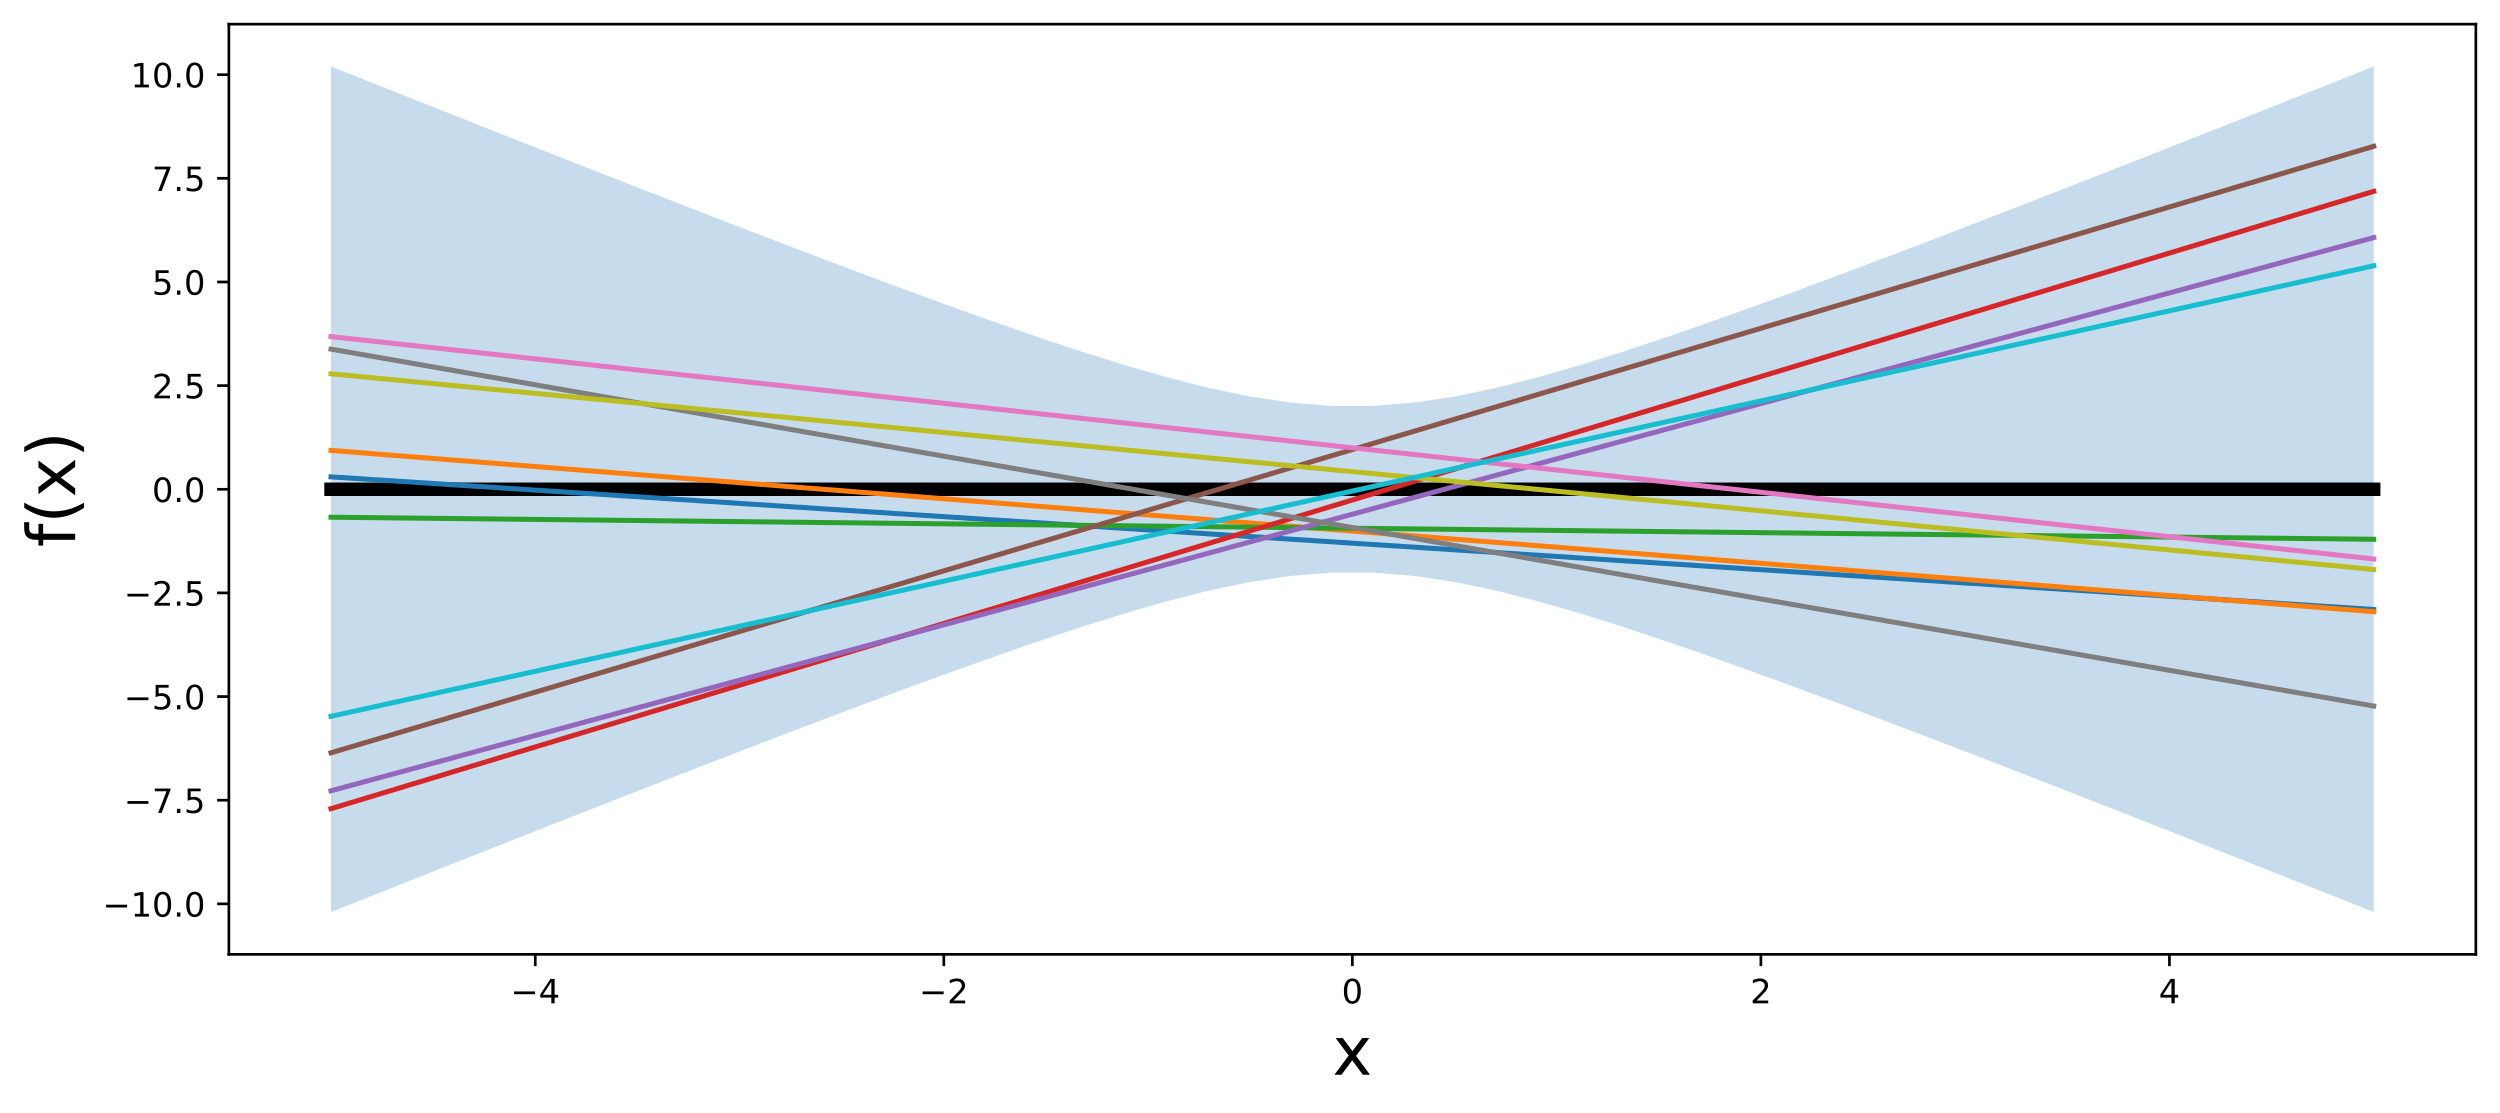
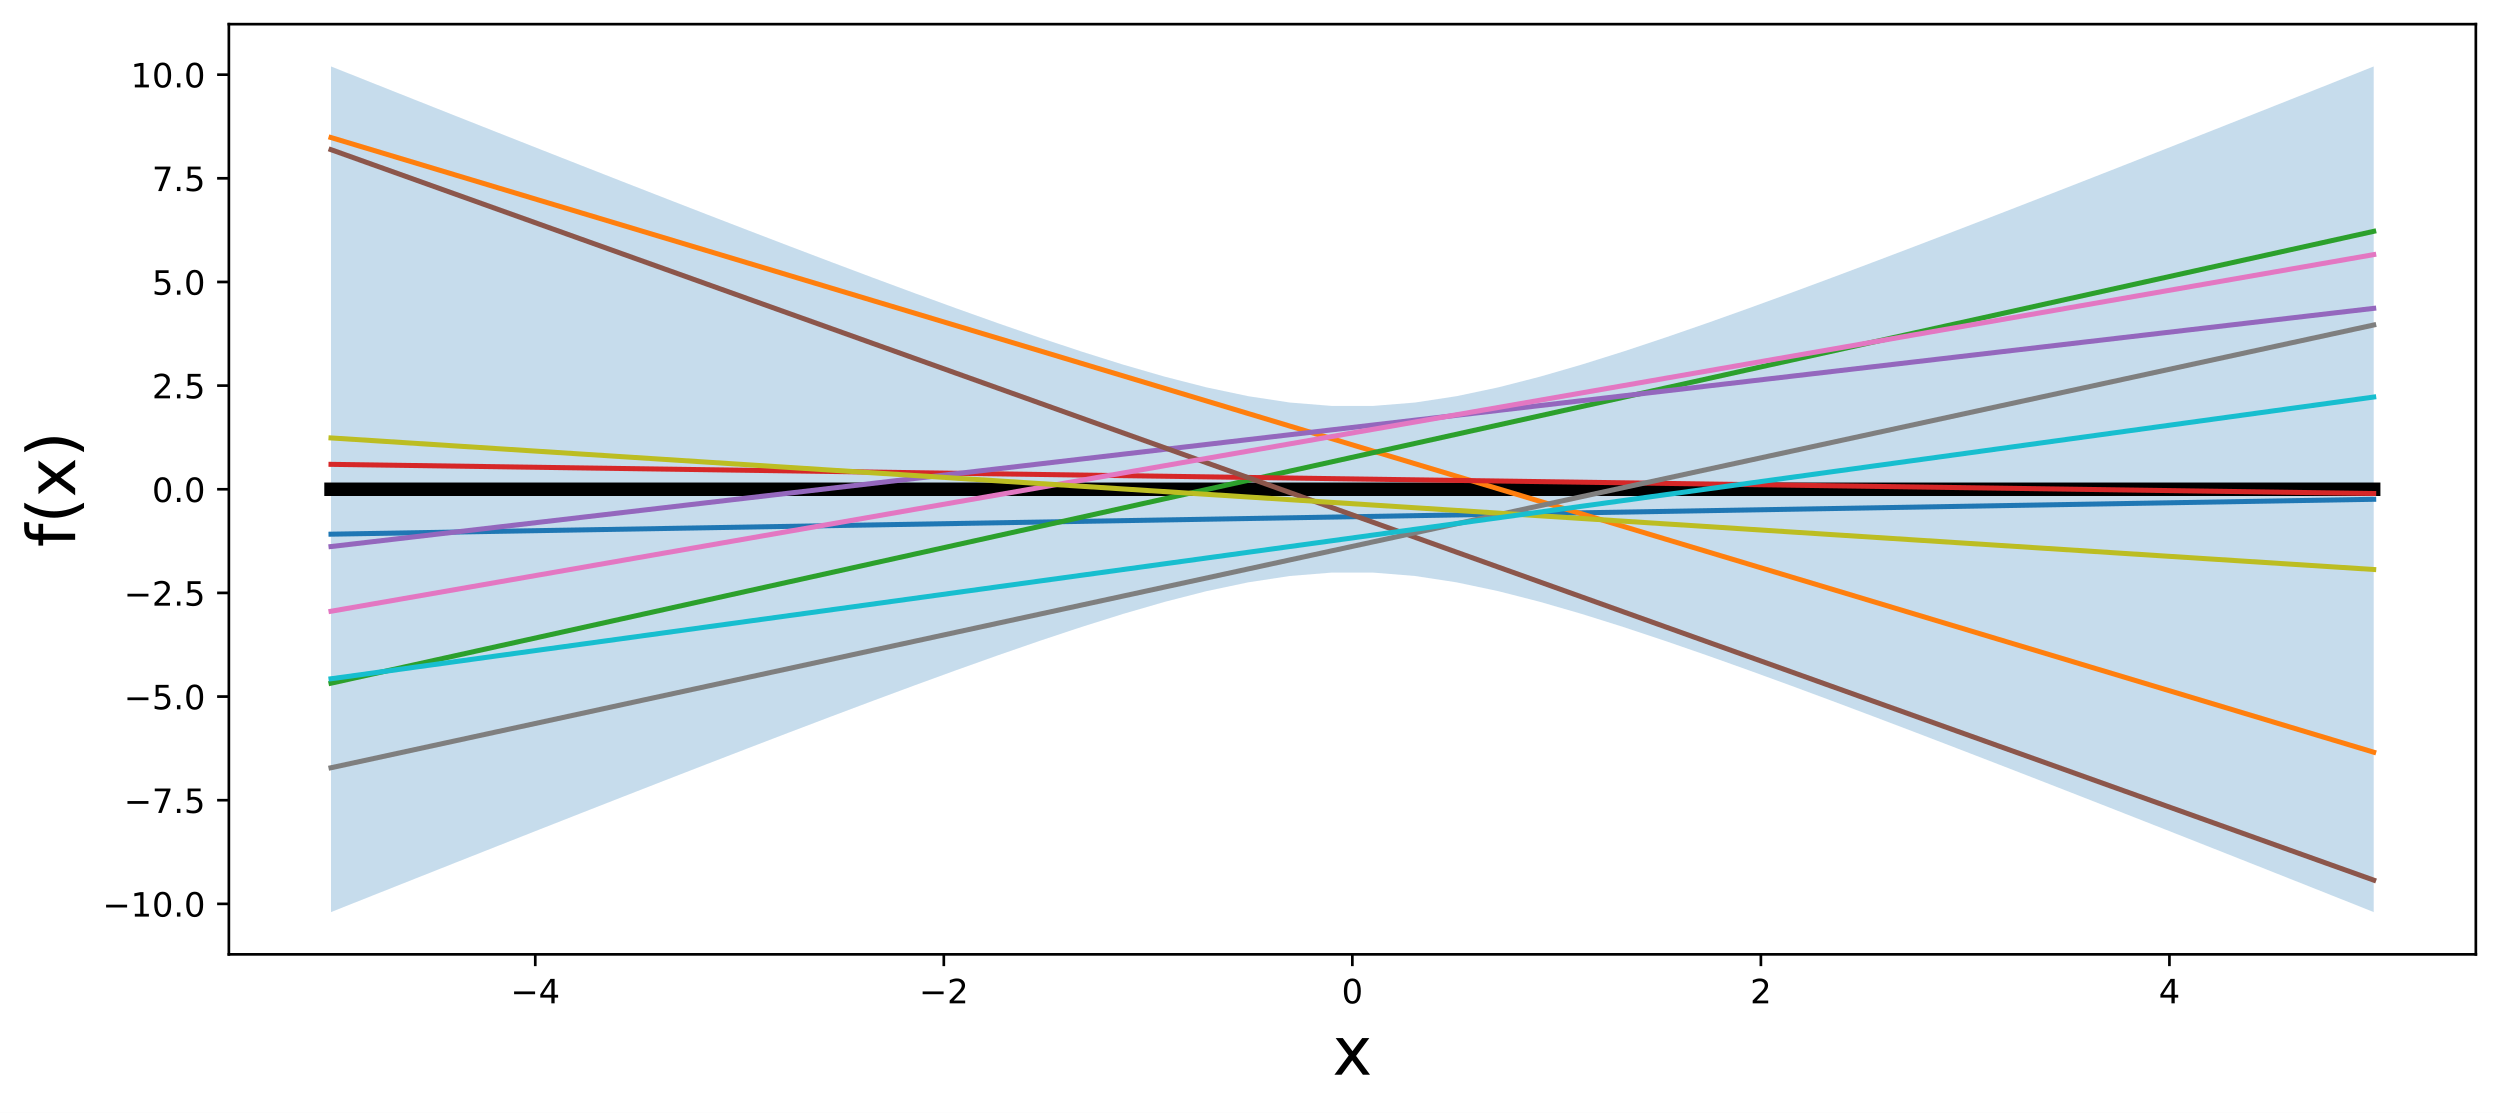
<svg xmlns="http://www.w3.org/2000/svg" xmlns:xlink="http://www.w3.org/1999/xlink" width="745.002pt" height="331.634pt" viewBox="0 0 745.002 331.634" version="1.1">
  <defs>
    <style type="text/css">*{stroke-linejoin: round; stroke-linecap: butt}</style>
  </defs>
  <g id="figure_1">
    <g id="patch_1">
      <path d="M 0 331.634  L 745.002 331.634  L 745.002 0  L 0 0  z " style="fill: #ffffff" />
    </g>
    <g id="axes_1">
      <g id="patch_2">
        <path d="M 68.202 284.4  L 737.802 284.4  L 737.802 7.2  L 68.202 7.2  z " style="fill: #ffffff" />
      </g>
      <g id="PolyCollection_1">
-         <path d="M 98.638 19.8  L 98.638 271.8  L 111.061 266.859  L 123.484 261.927  L 135.907 257.004  L 148.33 252.093  L 160.753 247.195  L 173.176 242.312  L 185.599 237.446  L 198.022 232.601  L 210.445 227.779  L 222.868 222.986  L 235.291 218.226  L 247.714 213.508  L 260.137 208.839  L 272.56 204.233  L 284.983 199.706  L 297.406 195.278  L 309.829 190.979  L 322.252 186.85  L 334.675 182.947  L 347.098 179.35  L 359.521 176.167  L 371.944 173.541  L 384.367 171.643  L 396.79 170.639  L 409.213 170.639  L 421.636 171.643  L 434.059 173.541  L 446.482 176.167  L 458.905 179.35  L 471.328 182.947  L 483.751 186.85  L 496.174 190.979  L 508.597 195.278  L 521.02 199.706  L 533.443 204.233  L 545.866 208.839  L 558.289 213.508  L 570.712 218.226  L 583.135 222.986  L 595.558 227.779  L 607.981 232.601  L 620.404 237.446  L 632.827 242.312  L 645.25 247.195  L 657.673 252.093  L 670.096 257.004  L 682.519 261.927  L 694.942 266.859  L 707.365 271.8  L 707.365 19.8  L 707.365 19.8  L 694.942 24.741  L 682.519 29.673  L 670.096 34.596  L 657.673 39.507  L 645.25 44.405  L 632.827 49.288  L 620.404 54.154  L 607.981 58.999  L 595.558 63.821  L 583.135 68.614  L 570.712 73.374  L 558.289 78.092  L 545.866 82.761  L 533.443 87.367  L 521.02 91.894  L 508.597 96.322  L 496.174 100.621  L 483.751 104.75  L 471.328 108.653  L 458.905 112.25  L 446.482 115.433  L 434.059 118.059  L 421.636 119.957  L 409.213 120.961  L 396.79 120.961  L 384.367 119.957  L 371.944 118.059  L 359.521 115.433  L 347.098 112.25  L 334.675 108.653  L 322.252 104.75  L 309.829 100.621  L 297.406 96.322  L 284.983 91.894  L 272.56 87.367  L 260.137 82.761  L 247.714 78.092  L 235.291 73.374  L 222.868 68.614  L 210.445 63.821  L 198.022 58.999  L 185.599 54.154  L 173.176 49.288  L 160.753 44.405  L 148.33 39.507  L 135.907 34.596  L 123.484 29.673  L 111.061 24.741  L 98.638 19.8  z " clip-path="url(#pa5adf3a167)" style="fill: #1f77b4; fill-opacity: 0.25" />
+         <path d="M 98.638 19.8  L 98.638 271.8  L 111.061 266.859  L 123.484 261.927  L 135.907 257.004  L 148.33 252.093  L 160.753 247.195  L 173.176 242.312  L 185.599 237.446  L 198.022 232.601  L 210.445 227.779  L 222.868 222.986  L 235.291 218.226  L 247.714 213.508  L 260.137 208.839  L 272.56 204.233  L 284.983 199.706  L 297.406 195.278  L 309.829 190.979  L 322.252 186.85  L 334.675 182.947  L 347.098 179.35  L 359.521 176.167  L 371.944 173.541  L 384.367 171.643  L 396.79 170.639  L 409.213 170.639  L 421.636 171.643  L 434.059 173.541  L 446.482 176.167  L 458.905 179.35  L 471.328 182.947  L 483.751 186.85  L 496.174 190.979  L 508.597 195.278  L 521.02 199.706  L 533.443 204.233  L 545.866 208.839  L 558.289 213.508  L 570.712 218.226  L 583.135 222.986  L 595.558 227.779  L 607.981 232.601  L 620.404 237.446  L 632.827 242.312  L 645.25 247.195  L 657.673 252.093  L 670.096 257.004  L 682.519 261.927  L 694.942 266.859  L 707.365 271.8  L 707.365 19.8  L 707.365 19.8  L 694.942 24.741  L 682.519 29.673  L 670.096 34.596  L 657.673 39.507  L 645.25 44.405  L 632.827 49.288  L 620.404 54.154  L 607.981 58.999  L 595.558 63.821  L 583.135 68.614  L 570.712 73.374  L 558.289 78.092  L 545.866 82.761  L 533.443 87.367  L 521.02 91.894  L 508.597 96.322  L 496.174 100.621  L 483.751 104.75  L 471.328 108.653  L 458.905 112.25  L 446.482 115.433  L 434.059 118.059  L 421.636 119.957  L 409.213 120.961  L 396.79 120.961  L 384.367 119.957  L 371.944 118.059  L 359.521 115.433  L 347.098 112.25  L 334.675 108.653  L 322.252 104.75  L 309.829 100.621  L 297.406 96.322  L 284.983 91.894  L 272.56 87.367  L 260.137 82.761  L 247.714 78.092  L 235.291 73.374  L 222.868 68.614  L 210.445 63.821  L 198.022 58.999  L 185.599 54.154  L 173.176 49.288  L 160.753 44.405  L 148.33 39.507  L 135.907 34.596  L 123.484 29.673  L 111.061 24.741  L 98.638 19.8  z " clip-path="url(#p9b06857660)" style="fill: #1f77b4; fill-opacity: 0.25" />
      </g>
      <g id="matplotlib.axis_1">
        <g id="xtick_1">
          <g id="line2d_1">
            <defs>
-               <path id="m5dbb5d81ee" d="M 0 0  L 0 3.5  " style="stroke: #000000; stroke-width: 0.8" />
+               <path id="m49030aae61" d="M 0 0  L 0 3.5  " style="stroke: #000000; stroke-width: 0.8" />
            </defs>
            <g>
-               <use xlink:href="#m5dbb5d81ee" x="159.511" y="284.4" style="stroke: #000000; stroke-width: 0.8" />
+               <use xlink:href="#m49030aae61" x="159.511" y="284.4" style="stroke: #000000; stroke-width: 0.8" />
            </g>
          </g>
          <g id="text_1">
            <g transform="translate(152.1396 298.9984) scale(0.1 -0.1)">
              <defs>
                <path id="DejaVuSans-2212" d="M 678 2272  L 4684 2272  L 4684 1741  L 678 1741  L 678 2272  z " transform="scale(0.015625)" />
                <path id="DejaVuSans-34" d="M 2419 4116  L 825 1625  L 2419 1625  L 2419 4116  z M 2253 4666  L 3047 4666  L 3047 1625  L 3713 1625  L 3713 1100  L 3047 1100  L 3047 0  L 2419 0  L 2419 1100  L 313 1100  L 313 1709  L 2253 4666  z " transform="scale(0.015625)" />
              </defs>
              <use xlink:href="#DejaVuSans-2212" />
              <use xlink:href="#DejaVuSans-34" x="83.789" />
            </g>
          </g>
        </g>
        <g id="xtick_2">
          <g id="line2d_2">
            <g>
-               <use xlink:href="#m5dbb5d81ee" x="281.256" y="284.4" style="stroke: #000000; stroke-width: 0.8" />
+               <use xlink:href="#m49030aae61" x="281.256" y="284.4" style="stroke: #000000; stroke-width: 0.8" />
            </g>
          </g>
          <g id="text_2">
            <g transform="translate(273.885 298.9984) scale(0.1 -0.1)">
              <defs>
                <path id="DejaVuSans-32" d="M 1228 531  L 3431 531  L 3431 0  L 469 0  L 469 531  Q 828 903 1448 1529  Q 2069 2156 2228 2338  Q 2531 2678 2651 2914  Q 2772 3150 2772 3378  Q 2772 3750 2511 3984  Q 2250 4219 1831 4219  Q 1534 4219 1204 4116  Q 875 4013 500 3803  L 500 4441  Q 881 4594 1212 4672  Q 1544 4750 1819 4750  Q 2544 4750 2975 4387  Q 3406 4025 3406 3419  Q 3406 3131 3298 2873  Q 3191 2616 2906 2266  Q 2828 2175 2409 1742  Q 1991 1309 1228 531  z " transform="scale(0.015625)" />
              </defs>
              <use xlink:href="#DejaVuSans-2212" />
              <use xlink:href="#DejaVuSans-32" x="83.789" />
            </g>
          </g>
        </g>
        <g id="xtick_3">
          <g id="line2d_3">
            <g>
-               <use xlink:href="#m5dbb5d81ee" x="403.002" y="284.4" style="stroke: #000000; stroke-width: 0.8" />
+               <use xlink:href="#m49030aae61" x="403.002" y="284.4" style="stroke: #000000; stroke-width: 0.8" />
            </g>
          </g>
          <g id="text_3">
            <g transform="translate(399.8203 298.9984) scale(0.1 -0.1)">
              <defs>
                <path id="DejaVuSans-30" d="M 2034 4250  Q 1547 4250 1301 3770  Q 1056 3291 1056 2328  Q 1056 1369 1301 889  Q 1547 409 2034 409  Q 2525 409 2770 889  Q 3016 1369 3016 2328  Q 3016 3291 2770 3770  Q 2525 4250 2034 4250  z M 2034 4750  Q 2819 4750 3233 4129  Q 3647 3509 3647 2328  Q 3647 1150 3233 529  Q 2819 -91 2034 -91  Q 1250 -91 836 529  Q 422 1150 422 2328  Q 422 3509 836 4129  Q 1250 4750 2034 4750  z " transform="scale(0.015625)" />
              </defs>
              <use xlink:href="#DejaVuSans-30" />
            </g>
          </g>
        </g>
        <g id="xtick_4">
          <g id="line2d_4">
            <g>
-               <use xlink:href="#m5dbb5d81ee" x="524.747" y="284.4" style="stroke: #000000; stroke-width: 0.8" />
+               <use xlink:href="#m49030aae61" x="524.747" y="284.4" style="stroke: #000000; stroke-width: 0.8" />
            </g>
          </g>
          <g id="text_4">
            <g transform="translate(521.5658 298.9984) scale(0.1 -0.1)">
              <use xlink:href="#DejaVuSans-32" />
            </g>
          </g>
        </g>
        <g id="xtick_5">
          <g id="line2d_5">
            <g>
-               <use xlink:href="#m5dbb5d81ee" x="646.492" y="284.4" style="stroke: #000000; stroke-width: 0.8" />
+               <use xlink:href="#m49030aae61" x="646.492" y="284.4" style="stroke: #000000; stroke-width: 0.8" />
            </g>
          </g>
          <g id="text_5">
            <g transform="translate(643.3112 298.9984) scale(0.1 -0.1)">
              <use xlink:href="#DejaVuSans-34" />
            </g>
          </g>
        </g>
        <g id="text_6">
          <g transform="translate(397.0828 320.275) scale(0.2 -0.2)">
            <defs>
              <path id="DejaVuSans-78" d="M 3513 3500  L 2247 1797  L 3578 0  L 2900 0  L 1881 1375  L 863 0  L 184 0  L 1544 1831  L 300 3500  L 978 3500  L 1906 2253  L 2834 3500  L 3513 3500  z " transform="scale(0.015625)" />
            </defs>
            <use xlink:href="#DejaVuSans-78" />
          </g>
        </g>
      </g>
      <g id="matplotlib.axis_2">
        <g id="ytick_1">
          <g id="line2d_6">
            <defs>
-               <path id="ma734b568a5" d="M 0 0  L -3.5 0  " style="stroke: #000000; stroke-width: 0.8" />
+               <path id="m193277f5f2" d="M 0 0  L -3.5 0  " style="stroke: #000000; stroke-width: 0.8" />
            </defs>
            <g>
-               <use xlink:href="#ma734b568a5" x="68.202" y="269.353" style="stroke: #000000; stroke-width: 0.8" />
+               <use xlink:href="#m193277f5f2" x="68.202" y="269.353" style="stroke: #000000; stroke-width: 0.8" />
            </g>
          </g>
          <g id="text_7">
            <g transform="translate(30.55625 273.1524) scale(0.1 -0.1)">
              <defs>
                <path id="DejaVuSans-31" d="M 794 531  L 1825 531  L 1825 4091  L 703 3866  L 703 4441  L 1819 4666  L 2450 4666  L 2450 531  L 3481 531  L 3481 0  L 794 0  L 794 531  z " transform="scale(0.015625)" />
                <path id="DejaVuSans-2e" d="M 684 794  L 1344 794  L 1344 0  L 684 0  L 684 794  z " transform="scale(0.015625)" />
              </defs>
              <use xlink:href="#DejaVuSans-2212" />
              <use xlink:href="#DejaVuSans-31" x="83.789" />
              <use xlink:href="#DejaVuSans-30" x="147.412" />
              <use xlink:href="#DejaVuSans-2e" x="211.035" />
              <use xlink:href="#DejaVuSans-30" x="242.822" />
            </g>
          </g>
        </g>
        <g id="ytick_2">
          <g id="line2d_7">
            <g>
-               <use xlink:href="#ma734b568a5" x="68.202" y="238.465" style="stroke: #000000; stroke-width: 0.8" />
+               <use xlink:href="#m193277f5f2" x="68.202" y="238.465" style="stroke: #000000; stroke-width: 0.8" />
            </g>
          </g>
          <g id="text_8">
            <g transform="translate(36.91875 242.2641) scale(0.1 -0.1)">
              <defs>
                <path id="DejaVuSans-37" d="M 525 4666  L 3525 4666  L 3525 4397  L 1831 0  L 1172 0  L 2766 4134  L 525 4134  L 525 4666  z " transform="scale(0.015625)" />
                <path id="DejaVuSans-35" d="M 691 4666  L 3169 4666  L 3169 4134  L 1269 4134  L 1269 2991  Q 1406 3038 1543 3061  Q 1681 3084 1819 3084  Q 2600 3084 3056 2656  Q 3513 2228 3513 1497  Q 3513 744 3044 326  Q 2575 -91 1722 -91  Q 1428 -91 1123 -41  Q 819 9 494 109  L 494 744  Q 775 591 1075 516  Q 1375 441 1709 441  Q 2250 441 2565 725  Q 2881 1009 2881 1497  Q 2881 1984 2565 2268  Q 2250 2553 1709 2553  Q 1456 2553 1204 2497  Q 953 2441 691 2322  L 691 4666  z " transform="scale(0.015625)" />
              </defs>
              <use xlink:href="#DejaVuSans-2212" />
              <use xlink:href="#DejaVuSans-37" x="83.789" />
              <use xlink:href="#DejaVuSans-2e" x="147.412" />
              <use xlink:href="#DejaVuSans-35" x="179.199" />
            </g>
          </g>
        </g>
        <g id="ytick_3">
          <g id="line2d_8">
            <g>
-               <use xlink:href="#ma734b568a5" x="68.202" y="207.577" style="stroke: #000000; stroke-width: 0.8" />
+               <use xlink:href="#m193277f5f2" x="68.202" y="207.577" style="stroke: #000000; stroke-width: 0.8" />
            </g>
          </g>
          <g id="text_9">
            <g transform="translate(36.91875 211.3758) scale(0.1 -0.1)">
              <use xlink:href="#DejaVuSans-2212" />
              <use xlink:href="#DejaVuSans-35" x="83.789" />
              <use xlink:href="#DejaVuSans-2e" x="147.412" />
              <use xlink:href="#DejaVuSans-30" x="179.199" />
            </g>
          </g>
        </g>
        <g id="ytick_4">
          <g id="line2d_9">
            <g>
-               <use xlink:href="#ma734b568a5" x="68.202" y="176.688" style="stroke: #000000; stroke-width: 0.8" />
+               <use xlink:href="#m193277f5f2" x="68.202" y="176.688" style="stroke: #000000; stroke-width: 0.8" />
            </g>
          </g>
          <g id="text_10">
            <g transform="translate(36.91875 180.4875) scale(0.1 -0.1)">
              <use xlink:href="#DejaVuSans-2212" />
              <use xlink:href="#DejaVuSans-32" x="83.789" />
              <use xlink:href="#DejaVuSans-2e" x="147.412" />
              <use xlink:href="#DejaVuSans-35" x="179.199" />
            </g>
          </g>
        </g>
        <g id="ytick_5">
          <g id="line2d_10">
            <g>
-               <use xlink:href="#ma734b568a5" x="68.202" y="145.8" style="stroke: #000000; stroke-width: 0.8" />
+               <use xlink:href="#m193277f5f2" x="68.202" y="145.8" style="stroke: #000000; stroke-width: 0.8" />
            </g>
          </g>
          <g id="text_11">
            <g transform="translate(45.29844 149.5992) scale(0.1 -0.1)">
              <use xlink:href="#DejaVuSans-30" />
              <use xlink:href="#DejaVuSans-2e" x="63.623" />
              <use xlink:href="#DejaVuSans-30" x="95.41" />
            </g>
          </g>
        </g>
        <g id="ytick_6">
          <g id="line2d_11">
            <g>
-               <use xlink:href="#ma734b568a5" x="68.202" y="114.912" style="stroke: #000000; stroke-width: 0.8" />
+               <use xlink:href="#m193277f5f2" x="68.202" y="114.912" style="stroke: #000000; stroke-width: 0.8" />
            </g>
          </g>
          <g id="text_12">
            <g transform="translate(45.29844 118.7109) scale(0.1 -0.1)">
              <use xlink:href="#DejaVuSans-32" />
              <use xlink:href="#DejaVuSans-2e" x="63.623" />
              <use xlink:href="#DejaVuSans-35" x="95.41" />
            </g>
          </g>
        </g>
        <g id="ytick_7">
          <g id="line2d_12">
            <g>
-               <use xlink:href="#ma734b568a5" x="68.202" y="84.023" style="stroke: #000000; stroke-width: 0.8" />
+               <use xlink:href="#m193277f5f2" x="68.202" y="84.023" style="stroke: #000000; stroke-width: 0.8" />
            </g>
          </g>
          <g id="text_13">
            <g transform="translate(45.29844 87.82264) scale(0.1 -0.1)">
              <use xlink:href="#DejaVuSans-35" />
              <use xlink:href="#DejaVuSans-2e" x="63.623" />
              <use xlink:href="#DejaVuSans-30" x="95.41" />
            </g>
          </g>
        </g>
        <g id="ytick_8">
          <g id="line2d_13">
            <g>
-               <use xlink:href="#ma734b568a5" x="68.202" y="53.135" style="stroke: #000000; stroke-width: 0.8" />
+               <use xlink:href="#m193277f5f2" x="68.202" y="53.135" style="stroke: #000000; stroke-width: 0.8" />
            </g>
          </g>
          <g id="text_14">
            <g transform="translate(45.29844 56.93435) scale(0.1 -0.1)">
              <use xlink:href="#DejaVuSans-37" />
              <use xlink:href="#DejaVuSans-2e" x="63.623" />
              <use xlink:href="#DejaVuSans-35" x="95.41" />
            </g>
          </g>
        </g>
        <g id="ytick_9">
          <g id="line2d_14">
            <g>
-               <use xlink:href="#ma734b568a5" x="68.202" y="22.247" style="stroke: #000000; stroke-width: 0.8" />
+               <use xlink:href="#m193277f5f2" x="68.202" y="22.247" style="stroke: #000000; stroke-width: 0.8" />
            </g>
          </g>
          <g id="text_15">
            <g transform="translate(38.93594 26.04605) scale(0.1 -0.1)">
              <use xlink:href="#DejaVuSans-31" />
              <use xlink:href="#DejaVuSans-30" x="63.623" />
              <use xlink:href="#DejaVuSans-2e" x="127.246" />
              <use xlink:href="#DejaVuSans-30" x="159.033" />
            </g>
          </g>
        </g>
        <g id="text_16">
          <g transform="translate(22.39688 163.0422) rotate(-90) scale(0.2 -0.2)">
            <defs>
              <path id="DejaVuSans-66" d="M 2375 4863  L 2375 4384  L 1825 4384  Q 1516 4384 1395 4259  Q 1275 4134 1275 3809  L 1275 3500  L 2222 3500  L 2222 3053  L 1275 3053  L 1275 0  L 697 0  L 697 3053  L 147 3053  L 147 3500  L 697 3500  L 697 3744  Q 697 4328 969 4595  Q 1241 4863 1831 4863  L 2375 4863  z " transform="scale(0.015625)" />
              <path id="DejaVuSans-28" d="M 1984 4856  Q 1566 4138 1362 3434  Q 1159 2731 1159 2009  Q 1159 1288 1364 580  Q 1569 -128 1984 -844  L 1484 -844  Q 1016 -109 783 600  Q 550 1309 550 2009  Q 550 2706 781 3412  Q 1013 4119 1484 4856  L 1984 4856  z " transform="scale(0.015625)" />
              <path id="DejaVuSans-29" d="M 513 4856  L 1013 4856  Q 1481 4119 1714 3412  Q 1947 2706 1947 2009  Q 1947 1309 1714 600  Q 1481 -109 1013 -844  L 513 -844  Q 928 -128 1133 580  Q 1338 1288 1338 2009  Q 1338 2731 1133 3434  Q 928 4138 513 4856  z " transform="scale(0.015625)" />
            </defs>
            <use xlink:href="#DejaVuSans-66" />
            <use xlink:href="#DejaVuSans-28" x="35.205" />
            <use xlink:href="#DejaVuSans-78" x="74.219" />
            <use xlink:href="#DejaVuSans-29" x="133.398" />
          </g>
        </g>
      </g>
      <g id="line2d_15">
-         <path d="M 98.638 145.8  L 111.061 145.8  L 123.484 145.8  L 135.907 145.8  L 148.33 145.8  L 160.753 145.8  L 173.176 145.8  L 185.599 145.8  L 198.022 145.8  L 210.445 145.8  L 222.868 145.8  L 235.291 145.8  L 247.714 145.8  L 260.137 145.8  L 272.56 145.8  L 284.983 145.8  L 297.406 145.8  L 309.829 145.8  L 322.252 145.8  L 334.675 145.8  L 347.098 145.8  L 359.521 145.8  L 371.944 145.8  L 384.367 145.8  L 396.79 145.8  L 409.213 145.8  L 421.636 145.8  L 434.059 145.8  L 446.482 145.8  L 458.905 145.8  L 471.328 145.8  L 483.751 145.8  L 496.174 145.8  L 508.597 145.8  L 521.02 145.8  L 533.443 145.8  L 545.866 145.8  L 558.289 145.8  L 570.712 145.8  L 583.135 145.8  L 595.558 145.8  L 607.981 145.8  L 620.404 145.8  L 632.827 145.8  L 645.25 145.8  L 657.673 145.8  L 670.096 145.8  L 682.519 145.8  L 694.942 145.8  L 707.365 145.8  " clip-path="url(#pa5adf3a167)" style="fill: none; stroke: #000000; stroke-width: 4; stroke-linecap: square" />
+         <path d="M 98.638 145.8  L 111.061 145.8  L 123.484 145.8  L 135.907 145.8  L 148.33 145.8  L 160.753 145.8  L 173.176 145.8  L 185.599 145.8  L 198.022 145.8  L 210.445 145.8  L 222.868 145.8  L 235.291 145.8  L 247.714 145.8  L 260.137 145.8  L 272.56 145.8  L 284.983 145.8  L 297.406 145.8  L 309.829 145.8  L 322.252 145.8  L 334.675 145.8  L 347.098 145.8  L 359.521 145.8  L 371.944 145.8  L 384.367 145.8  L 396.79 145.8  L 409.213 145.8  L 421.636 145.8  L 434.059 145.8  L 446.482 145.8  L 458.905 145.8  L 471.328 145.8  L 483.751 145.8  L 496.174 145.8  L 508.597 145.8  L 521.02 145.8  L 533.443 145.8  L 545.866 145.8  L 558.289 145.8  L 570.712 145.8  L 583.135 145.8  L 595.558 145.8  L 607.981 145.8  L 620.404 145.8  L 632.827 145.8  L 645.25 145.8  L 657.673 145.8  L 670.096 145.8  L 682.519 145.8  L 694.942 145.8  L 707.365 145.8  " clip-path="url(#p9b06857660)" style="fill: none; stroke: #000000; stroke-width: 4; stroke-linecap: square" />
      </g>
      <g id="line2d_16">
-         <path d="M 98.638 142.108  L 111.061 142.915  L 123.484 143.721  L 135.907 144.528  L 148.33 145.334  L 160.753 146.141  L 173.176 146.948  L 185.599 147.754  L 198.022 148.561  L 210.445 149.367  L 222.868 150.174  L 235.291 150.98  L 247.714 151.787  L 260.137 152.593  L 272.56 153.4  L 284.983 154.206  L 297.406 155.013  L 309.829 155.82  L 322.252 156.626  L 334.675 157.433  L 347.098 158.239  L 359.521 159.046  L 371.944 159.852  L 384.367 160.659  L 396.79 161.465  L 409.213 162.272  L 421.636 163.079  L 434.059 163.885  L 446.482 164.692  L 458.905 165.498  L 471.328 166.305  L 483.751 167.111  L 496.174 167.918  L 508.597 168.724  L 521.02 169.531  L 533.443 170.337  L 545.866 171.144  L 558.289 171.951  L 570.712 172.757  L 583.135 173.564  L 595.558 174.37  L 607.981 175.177  L 620.404 175.983  L 632.827 176.79  L 645.25 177.596  L 657.673 178.403  L 670.096 179.209  L 682.519 180.016  L 694.942 180.823  L 707.365 181.629  " clip-path="url(#pa5adf3a167)" style="fill: none; stroke: #1f77b4; stroke-width: 1.5; stroke-linecap: square" />
+         <path d="M 98.638 159.187  L 111.061 158.975  L 123.484 158.763  L 135.907 158.551  L 148.33 158.338  L 160.753 158.126  L 173.176 157.914  L 185.599 157.702  L 198.022 157.49  L 210.445 157.277  L 222.868 157.065  L 235.291 156.853  L 247.714 156.641  L 260.137 156.429  L 272.56 156.216  L 284.983 156.004  L 297.406 155.792  L 309.829 155.58  L 322.252 155.368  L 334.675 155.155  L 347.098 154.943  L 359.521 154.731  L 371.944 154.519  L 384.367 154.307  L 396.79 154.094  L 409.213 153.882  L 421.636 153.67  L 434.059 153.458  L 446.482 153.246  L 458.905 153.033  L 471.328 152.821  L 483.751 152.609  L 496.174 152.397  L 508.597 152.185  L 521.02 151.972  L 533.443 151.76  L 545.866 151.548  L 558.289 151.336  L 570.712 151.124  L 583.135 150.911  L 595.558 150.699  L 607.981 150.487  L 620.404 150.275  L 632.827 150.063  L 645.25 149.85  L 657.673 149.638  L 670.096 149.426  L 682.519 149.214  L 694.942 149.002  L 707.365 148.789  " clip-path="url(#p9b06857660)" style="fill: none; stroke: #1f77b4; stroke-width: 1.5; stroke-linecap: square" />
      </g>
      <g id="line2d_17">
-         <path d="M 98.638 134.223  L 111.061 135.204  L 123.484 136.186  L 135.907 137.167  L 148.33 138.148  L 160.753 139.129  L 173.176 140.11  L 185.599 141.091  L 198.022 142.072  L 210.445 143.053  L 222.868 144.034  L 235.291 145.015  L 247.714 145.996  L 260.137 146.977  L 272.56 147.958  L 284.983 148.939  L 297.406 149.92  L 309.829 150.901  L 322.252 151.882  L 334.675 152.863  L 347.098 153.844  L 359.521 154.825  L 371.944 155.806  L 384.367 156.787  L 396.79 157.768  L 409.213 158.749  L 421.636 159.73  L 434.059 160.712  L 446.482 161.693  L 458.905 162.674  L 471.328 163.655  L 483.751 164.636  L 496.174 165.617  L 508.597 166.598  L 521.02 167.579  L 533.443 168.56  L 545.866 169.541  L 558.289 170.522  L 570.712 171.503  L 583.135 172.484  L 595.558 173.465  L 607.981 174.446  L 620.404 175.427  L 632.827 176.408  L 645.25 177.389  L 657.673 178.37  L 670.096 179.351  L 682.519 180.332  L 694.942 181.313  L 707.365 182.294  " clip-path="url(#pa5adf3a167)" style="fill: none; stroke: #ff7f0e; stroke-width: 1.5; stroke-linecap: square" />
+         <path d="M 98.638 40.99  L 111.061 44.728  L 123.484 48.466  L 135.907 52.204  L 148.33 55.943  L 160.753 59.681  L 173.176 63.419  L 185.599 67.157  L 198.022 70.895  L 210.445 74.633  L 222.868 78.371  L 235.291 82.11  L 247.714 85.848  L 260.137 89.586  L 272.56 93.324  L 284.983 97.062  L 297.406 100.8  L 309.829 104.538  L 322.252 108.276  L 334.675 112.015  L 347.098 115.753  L 359.521 119.491  L 371.944 123.229  L 384.367 126.967  L 396.79 130.705  L 409.213 134.443  L 421.636 138.182  L 434.059 141.92  L 446.482 145.658  L 458.905 149.396  L 471.328 153.134  L 483.751 156.872  L 496.174 160.61  L 508.597 164.349  L 521.02 168.087  L 533.443 171.825  L 545.866 175.563  L 558.289 179.301  L 570.712 183.039  L 583.135 186.777  L 595.558 190.515  L 607.981 194.254  L 620.404 197.992  L 632.827 201.73  L 645.25 205.468  L 657.673 209.206  L 670.096 212.944  L 682.519 216.682  L 694.942 220.421  L 707.365 224.159  " clip-path="url(#p9b06857660)" style="fill: none; stroke: #ff7f0e; stroke-width: 1.5; stroke-linecap: square" />
      </g>
      <g id="line2d_18">
-         <path d="M 98.638 154.129  L 111.061 154.263  L 123.484 154.397  L 135.907 154.532  L 148.33 154.666  L 160.753 154.8  L 173.176 154.934  L 185.599 155.068  L 198.022 155.203  L 210.445 155.337  L 222.868 155.471  L 235.291 155.605  L 247.714 155.739  L 260.137 155.874  L 272.56 156.008  L 284.983 156.142  L 297.406 156.276  L 309.829 156.41  L 322.252 156.545  L 334.675 156.679  L 347.098 156.813  L 359.521 156.947  L 371.944 157.081  L 384.367 157.216  L 396.79 157.35  L 409.213 157.484  L 421.636 157.618  L 434.059 157.752  L 446.482 157.887  L 458.905 158.021  L 471.328 158.155  L 483.751 158.289  L 496.174 158.423  L 508.597 158.558  L 521.02 158.692  L 533.443 158.826  L 545.866 158.96  L 558.289 159.094  L 570.712 159.229  L 583.135 159.363  L 595.558 159.497  L 607.981 159.631  L 620.404 159.765  L 632.827 159.9  L 645.25 160.034  L 657.673 160.168  L 670.096 160.302  L 682.519 160.436  L 694.942 160.571  L 707.365 160.705  " clip-path="url(#pa5adf3a167)" style="fill: none; stroke: #2ca02c; stroke-width: 1.5; stroke-linecap: square" />
+         <path d="M 98.638 203.595  L 111.061 200.847  L 123.484 198.099  L 135.907 195.35  L 148.33 192.602  L 160.753 189.854  L 173.176 187.106  L 185.599 184.358  L 198.022 181.61  L 210.445 178.862  L 222.868 176.113  L 235.291 173.365  L 247.714 170.617  L 260.137 167.869  L 272.56 165.121  L 284.983 162.373  L 297.406 159.624  L 309.829 156.876  L 322.252 154.128  L 334.675 151.38  L 347.098 148.632  L 359.521 145.884  L 371.944 143.135  L 384.367 140.387  L 396.79 137.639  L 409.213 134.891  L 421.636 132.143  L 434.059 129.395  L 446.482 126.647  L 458.905 123.898  L 471.328 121.15  L 483.751 118.402  L 496.174 115.654  L 508.597 112.906  L 521.02 110.158  L 533.443 107.409  L 545.866 104.661  L 558.289 101.913  L 570.712 99.165  L 583.135 96.417  L 595.558 93.669  L 607.981 90.92  L 620.404 88.172  L 632.827 85.424  L 645.25 82.676  L 657.673 79.928  L 670.096 77.18  L 682.519 74.432  L 694.942 71.683  L 707.365 68.935  " clip-path="url(#p9b06857660)" style="fill: none; stroke: #2ca02c; stroke-width: 1.5; stroke-linecap: square" />
      </g>
      <g id="line2d_19">
-         <path d="M 98.638 240.984  L 111.061 237.23  L 123.484 233.475  L 135.907 229.721  L 148.33 225.966  L 160.753 222.212  L 173.176 218.457  L 185.599 214.703  L 198.022 210.948  L 210.445 207.194  L 222.868 203.439  L 235.291 199.685  L 247.714 195.93  L 260.137 192.176  L 272.56 188.421  L 284.983 184.667  L 297.406 180.912  L 309.829 177.158  L 322.252 173.403  L 334.675 169.649  L 347.098 165.894  L 359.521 162.14  L 371.944 158.385  L 384.367 154.631  L 396.79 150.876  L 409.213 147.122  L 421.636 143.367  L 434.059 139.613  L 446.482 135.858  L 458.905 132.104  L 471.328 128.349  L 483.751 124.595  L 496.174 120.84  L 508.597 117.086  L 521.02 113.331  L 533.443 109.577  L 545.866 105.822  L 558.289 102.068  L 570.712 98.313  L 583.135 94.559  L 595.558 90.804  L 607.981 87.05  L 620.404 83.295  L 632.827 79.541  L 645.25 75.786  L 657.673 72.032  L 670.096 68.277  L 682.519 64.523  L 694.942 60.768  L 707.365 57.014  " clip-path="url(#pa5adf3a167)" style="fill: none; stroke: #d62728; stroke-width: 1.5; stroke-linecap: square" />
+         <path d="M 98.638 138.374  L 111.061 138.551  L 123.484 138.729  L 135.907 138.906  L 148.33 139.083  L 160.753 139.261  L 173.176 139.438  L 185.599 139.616  L 198.022 139.793  L 210.445 139.97  L 222.868 140.148  L 235.291 140.325  L 247.714 140.502  L 260.137 140.68  L 272.56 140.857  L 284.983 141.035  L 297.406 141.212  L 309.829 141.389  L 322.252 141.567  L 334.675 141.744  L 347.098 141.921  L 359.521 142.099  L 371.944 142.276  L 384.367 142.454  L 396.79 142.631  L 409.213 142.808  L 421.636 142.986  L 434.059 143.163  L 446.482 143.34  L 458.905 143.518  L 471.328 143.695  L 483.751 143.873  L 496.174 144.05  L 508.597 144.227  L 521.02 144.405  L 533.443 144.582  L 545.866 144.759  L 558.289 144.937  L 570.712 145.114  L 583.135 145.291  L 595.558 145.469  L 607.981 145.646  L 620.404 145.824  L 632.827 146.001  L 645.25 146.178  L 657.673 146.356  L 670.096 146.533  L 682.519 146.71  L 694.942 146.888  L 707.365 147.065  " clip-path="url(#p9b06857660)" style="fill: none; stroke: #d62728; stroke-width: 1.5; stroke-linecap: square" />
      </g>
      <g id="line2d_20">
-         <path d="M 98.638 235.656  L 111.061 232.292  L 123.484 228.927  L 135.907 225.563  L 148.33 222.198  L 160.753 218.834  L 173.176 215.469  L 185.599 212.105  L 198.022 208.74  L 210.445 205.376  L 222.868 202.012  L 235.291 198.647  L 247.714 195.283  L 260.137 191.918  L 272.56 188.554  L 284.983 185.189  L 297.406 181.825  L 309.829 178.461  L 322.252 175.096  L 334.675 171.732  L 347.098 168.367  L 359.521 165.003  L 371.944 161.638  L 384.367 158.274  L 396.79 154.909  L 409.213 151.545  L 421.636 148.181  L 434.059 144.816  L 446.482 141.452  L 458.905 138.087  L 471.328 134.723  L 483.751 131.358  L 496.174 127.994  L 508.597 124.63  L 521.02 121.265  L 533.443 117.901  L 545.866 114.536  L 558.289 111.172  L 570.712 107.807  L 583.135 104.443  L 595.558 101.078  L 607.981 97.714  L 620.404 94.35  L 632.827 90.985  L 645.25 87.621  L 657.673 84.256  L 670.096 80.892  L 682.519 77.527  L 694.942 74.163  L 707.365 70.798  " clip-path="url(#pa5adf3a167)" style="fill: none; stroke: #9467bd; stroke-width: 1.5; stroke-linecap: square" />
+         <path d="M 98.638 162.87  L 111.061 161.421  L 123.484 159.973  L 135.907 158.524  L 148.33 157.075  L 160.753 155.627  L 173.176 154.178  L 185.599 152.729  L 198.022 151.281  L 210.445 149.832  L 222.868 148.383  L 235.291 146.935  L 247.714 145.486  L 260.137 144.037  L 272.56 142.588  L 284.983 141.14  L 297.406 139.691  L 309.829 138.242  L 322.252 136.794  L 334.675 135.345  L 347.098 133.896  L 359.521 132.448  L 371.944 130.999  L 384.367 129.55  L 396.79 128.102  L 409.213 126.653  L 421.636 125.204  L 434.059 123.756  L 446.482 122.307  L 458.905 120.858  L 471.328 119.41  L 483.751 117.961  L 496.174 116.512  L 508.597 115.064  L 521.02 113.615  L 533.443 112.166  L 545.866 110.717  L 558.289 109.269  L 570.712 107.82  L 583.135 106.371  L 595.558 104.923  L 607.981 103.474  L 620.404 102.025  L 632.827 100.577  L 645.25 99.128  L 657.673 97.679  L 670.096 96.231  L 682.519 94.782  L 694.942 93.333  L 707.365 91.885  " clip-path="url(#p9b06857660)" style="fill: none; stroke: #9467bd; stroke-width: 1.5; stroke-linecap: square" />
      </g>
      <g id="line2d_21">
-         <path d="M 98.638 224.333  L 111.061 220.645  L 123.484 216.956  L 135.907 213.268  L 148.33 209.579  L 160.753 205.891  L 173.176 202.203  L 185.599 198.514  L 198.022 194.826  L 210.445 191.138  L 222.868 187.449  L 235.291 183.761  L 247.714 180.073  L 260.137 176.384  L 272.56 172.696  L 284.983 169.008  L 297.406 165.319  L 309.829 161.631  L 322.252 157.942  L 334.675 154.254  L 347.098 150.566  L 359.521 146.877  L 371.944 143.189  L 384.367 139.501  L 396.79 135.812  L 409.213 132.124  L 421.636 128.436  L 434.059 124.747  L 446.482 121.059  L 458.905 117.371  L 471.328 113.682  L 483.751 109.994  L 496.174 106.306  L 508.597 102.617  L 521.02 98.929  L 533.443 95.24  L 545.866 91.552  L 558.289 87.864  L 570.712 84.175  L 583.135 80.487  L 595.558 76.799  L 607.981 73.11  L 620.404 69.422  L 632.827 65.734  L 645.25 62.045  L 657.673 58.357  L 670.096 54.669  L 682.519 50.98  L 694.942 47.292  L 707.365 43.603  " clip-path="url(#pa5adf3a167)" style="fill: none; stroke: #8c564b; stroke-width: 1.5; stroke-linecap: square" />
+         <path d="M 98.638 44.601  L 111.061 49.044  L 123.484 53.486  L 135.907 57.928  L 148.33 62.371  L 160.753 66.813  L 173.176 71.256  L 185.599 75.698  L 198.022 80.141  L 210.445 84.583  L 222.868 89.026  L 235.291 93.468  L 247.714 97.91  L 260.137 102.353  L 272.56 106.795  L 284.983 111.238  L 297.406 115.68  L 309.829 120.123  L 322.252 124.565  L 334.675 129.008  L 347.098 133.45  L 359.521 137.892  L 371.944 142.335  L 384.367 146.777  L 396.79 151.22  L 409.213 155.662  L 421.636 160.105  L 434.059 164.547  L 446.482 168.99  L 458.905 173.432  L 471.328 177.874  L 483.751 182.317  L 496.174 186.759  L 508.597 191.202  L 521.02 195.644  L 533.443 200.087  L 545.866 204.529  L 558.289 208.972  L 570.712 213.414  L 583.135 217.856  L 595.558 222.299  L 607.981 226.741  L 620.404 231.184  L 632.827 235.626  L 645.25 240.069  L 657.673 244.511  L 670.096 248.954  L 682.519 253.396  L 694.942 257.838  L 707.365 262.281  " clip-path="url(#p9b06857660)" style="fill: none; stroke: #8c564b; stroke-width: 1.5; stroke-linecap: square" />
      </g>
      <g id="line2d_22">
-         <path d="M 98.638 100.316  L 111.061 101.668  L 123.484 103.02  L 135.907 104.372  L 148.33 105.725  L 160.753 107.077  L 173.176 108.429  L 185.599 109.781  L 198.022 111.134  L 210.445 112.486  L 222.868 113.838  L 235.291 115.19  L 247.714 116.543  L 260.137 117.895  L 272.56 119.247  L 284.983 120.6  L 297.406 121.952  L 309.829 123.304  L 322.252 124.656  L 334.675 126.009  L 347.098 127.361  L 359.521 128.713  L 371.944 130.065  L 384.367 131.418  L 396.79 132.77  L 409.213 134.122  L 421.636 135.475  L 434.059 136.827  L 446.482 138.179  L 458.905 139.531  L 471.328 140.884  L 483.751 142.236  L 496.174 143.588  L 508.597 144.94  L 521.02 146.293  L 533.443 147.645  L 545.866 148.997  L 558.289 150.349  L 570.712 151.702  L 583.135 153.054  L 595.558 154.406  L 607.981 155.759  L 620.404 157.111  L 632.827 158.463  L 645.25 159.815  L 657.673 161.168  L 670.096 162.52  L 682.519 163.872  L 694.942 165.224  L 707.365 166.577  " clip-path="url(#pa5adf3a167)" style="fill: none; stroke: #e377c2; stroke-width: 1.5; stroke-linecap: square" />
+         <path d="M 98.638 182.155  L 111.061 179.986  L 123.484 177.817  L 135.907 175.648  L 148.33 173.479  L 160.753 171.31  L 173.176 169.141  L 185.599 166.972  L 198.022 164.803  L 210.445 162.634  L 222.868 160.465  L 235.291 158.296  L 247.714 156.127  L 260.137 153.958  L 272.56 151.789  L 284.983 149.62  L 297.406 147.451  L 309.829 145.282  L 322.252 143.113  L 334.675 140.944  L 347.098 138.775  L 359.521 136.606  L 371.944 134.437  L 384.367 132.268  L 396.79 130.099  L 409.213 127.93  L 421.636 125.761  L 434.059 123.592  L 446.482 121.423  L 458.905 119.254  L 471.328 117.085  L 483.751 114.916  L 496.174 112.747  L 508.597 110.578  L 521.02 108.409  L 533.443 106.24  L 545.866 104.071  L 558.289 101.902  L 570.712 99.733  L 583.135 97.564  L 595.558 95.395  L 607.981 93.226  L 620.404 91.057  L 632.827 88.888  L 645.25 86.719  L 657.673 84.55  L 670.096 82.381  L 682.519 80.212  L 694.942 78.043  L 707.365 75.874  " clip-path="url(#p9b06857660)" style="fill: none; stroke: #e377c2; stroke-width: 1.5; stroke-linecap: square" />
      </g>
      <g id="line2d_23">
-         <path d="M 98.638 104.041  L 111.061 106.212  L 123.484 108.382  L 135.907 110.553  L 148.33 112.723  L 160.753 114.894  L 173.176 117.064  L 185.599 119.235  L 198.022 121.406  L 210.445 123.576  L 222.868 125.747  L 235.291 127.917  L 247.714 130.088  L 260.137 132.258  L 272.56 134.429  L 284.983 136.599  L 297.406 138.77  L 309.829 140.941  L 322.252 143.111  L 334.675 145.282  L 347.098 147.452  L 359.521 149.623  L 371.944 151.793  L 384.367 153.964  L 396.79 156.134  L 409.213 158.305  L 421.636 160.476  L 434.059 162.646  L 446.482 164.817  L 458.905 166.987  L 471.328 169.158  L 483.751 171.328  L 496.174 173.499  L 508.597 175.669  L 521.02 177.84  L 533.443 180.01  L 545.866 182.181  L 558.289 184.352  L 570.712 186.522  L 583.135 188.693  L 595.558 190.863  L 607.981 193.034  L 620.404 195.204  L 632.827 197.375  L 645.25 199.545  L 657.673 201.716  L 670.096 203.887  L 682.519 206.057  L 694.942 208.228  L 707.365 210.398  " clip-path="url(#pa5adf3a167)" style="fill: none; stroke: #7f7f7f; stroke-width: 1.5; stroke-linecap: square" />
+         <path d="M 98.638 228.789  L 111.061 226.096  L 123.484 223.404  L 135.907 220.711  L 148.33 218.018  L 160.753 215.325  L 173.176 212.633  L 185.599 209.94  L 198.022 207.247  L 210.445 204.555  L 222.868 201.862  L 235.291 199.169  L 247.714 196.477  L 260.137 193.784  L 272.56 191.091  L 284.983 188.399  L 297.406 185.706  L 309.829 183.013  L 322.252 180.32  L 334.675 177.628  L 347.098 174.935  L 359.521 172.242  L 371.944 169.55  L 384.367 166.857  L 396.79 164.164  L 409.213 161.472  L 421.636 158.779  L 434.059 156.086  L 446.482 153.393  L 458.905 150.701  L 471.328 148.008  L 483.751 145.315  L 496.174 142.623  L 508.597 139.93  L 521.02 137.237  L 533.443 134.545  L 545.866 131.852  L 558.289 129.159  L 570.712 126.467  L 583.135 123.774  L 595.558 121.081  L 607.981 118.388  L 620.404 115.696  L 632.827 113.003  L 645.25 110.31  L 657.673 107.618  L 670.096 104.925  L 682.519 102.232  L 694.942 99.54  L 707.365 96.847  " clip-path="url(#p9b06857660)" style="fill: none; stroke: #7f7f7f; stroke-width: 1.5; stroke-linecap: square" />
      </g>
      <g id="line2d_24">
-         <path d="M 98.638 111.399  L 111.061 112.589  L 123.484 113.779  L 135.907 114.969  L 148.33 116.159  L 160.753 117.349  L 173.176 118.539  L 185.599 119.729  L 198.022 120.919  L 210.445 122.109  L 222.868 123.299  L 235.291 124.489  L 247.714 125.679  L 260.137 126.87  L 272.56 128.06  L 284.983 129.25  L 297.406 130.44  L 309.829 131.63  L 322.252 132.82  L 334.675 134.01  L 347.098 135.2  L 359.521 136.39  L 371.944 137.58  L 384.367 138.77  L 396.79 139.96  L 409.213 141.15  L 421.636 142.34  L 434.059 143.53  L 446.482 144.72  L 458.905 145.91  L 471.328 147.1  L 483.751 148.29  L 496.174 149.48  L 508.597 150.67  L 521.02 151.86  L 533.443 153.05  L 545.866 154.24  L 558.289 155.431  L 570.712 156.621  L 583.135 157.811  L 595.558 159.001  L 607.981 160.191  L 620.404 161.381  L 632.827 162.571  L 645.25 163.761  L 657.673 164.951  L 670.096 166.141  L 682.519 167.331  L 694.942 168.521  L 707.365 169.711  " clip-path="url(#pa5adf3a167)" style="fill: none; stroke: #bcbd22; stroke-width: 1.5; stroke-linecap: square" />
+         <path d="M 98.638 130.503  L 111.061 131.303  L 123.484 132.103  L 135.907 132.903  L 148.33 133.703  L 160.753 134.503  L 173.176 135.304  L 185.599 136.104  L 198.022 136.904  L 210.445 137.704  L 222.868 138.504  L 235.291 139.304  L 247.714 140.105  L 260.137 140.905  L 272.56 141.705  L 284.983 142.505  L 297.406 143.305  L 309.829 144.105  L 322.252 144.906  L 334.675 145.706  L 347.098 146.506  L 359.521 147.306  L 371.944 148.106  L 384.367 148.906  L 396.79 149.707  L 409.213 150.507  L 421.636 151.307  L 434.059 152.107  L 446.482 152.907  L 458.905 153.708  L 471.328 154.508  L 483.751 155.308  L 496.174 156.108  L 508.597 156.908  L 521.02 157.708  L 533.443 158.509  L 545.866 159.309  L 558.289 160.109  L 570.712 160.909  L 583.135 161.709  L 595.558 162.509  L 607.981 163.31  L 620.404 164.11  L 632.827 164.91  L 645.25 165.71  L 657.673 166.51  L 670.096 167.31  L 682.519 168.111  L 694.942 168.911  L 707.365 169.711  " clip-path="url(#p9b06857660)" style="fill: none; stroke: #bcbd22; stroke-width: 1.5; stroke-linecap: square" />
      </g>
      <g id="line2d_25">
-         <path d="M 98.638 213.464  L 111.061 210.724  L 123.484 207.983  L 135.907 205.243  L 148.33 202.503  L 160.753 199.762  L 173.176 197.022  L 185.599 194.282  L 198.022 191.541  L 210.445 188.801  L 222.868 186.061  L 235.291 183.32  L 247.714 180.58  L 260.137 177.84  L 272.56 175.099  L 284.983 172.359  L 297.406 169.619  L 309.829 166.878  L 322.252 164.138  L 334.675 161.398  L 347.098 158.657  L 359.521 155.917  L 371.944 153.176  L 384.367 150.436  L 396.79 147.696  L 409.213 144.955  L 421.636 142.215  L 434.059 139.475  L 446.482 136.734  L 458.905 133.994  L 471.328 131.254  L 483.751 128.513  L 496.174 125.773  L 508.597 123.033  L 521.02 120.292  L 533.443 117.552  L 545.866 114.812  L 558.289 112.071  L 570.712 109.331  L 583.135 106.591  L 595.558 103.85  L 607.981 101.11  L 620.404 98.37  L 632.827 95.629  L 645.25 92.889  L 657.673 90.149  L 670.096 87.408  L 682.519 84.668  L 694.942 81.928  L 707.365 79.187  " clip-path="url(#pa5adf3a167)" style="fill: none; stroke: #17becf; stroke-width: 1.5; stroke-linecap: square" />
+         <path d="M 98.638 202.273  L 111.061 200.559  L 123.484 198.846  L 135.907 197.133  L 148.33 195.419  L 160.753 193.706  L 173.176 191.992  L 185.599 190.279  L 198.022 188.565  L 210.445 186.852  L 222.868 185.139  L 235.291 183.425  L 247.714 181.712  L 260.137 179.998  L 272.56 178.285  L 284.983 176.571  L 297.406 174.858  L 309.829 173.145  L 322.252 171.431  L 334.675 169.718  L 347.098 168.004  L 359.521 166.291  L 371.944 164.577  L 384.367 162.864  L 396.79 161.151  L 409.213 159.437  L 421.636 157.724  L 434.059 156.01  L 446.482 154.297  L 458.905 152.583  L 471.328 150.87  L 483.751 149.157  L 496.174 147.443  L 508.597 145.73  L 521.02 144.016  L 533.443 142.303  L 545.866 140.589  L 558.289 138.876  L 570.712 137.163  L 583.135 135.449  L 595.558 133.736  L 607.981 132.022  L 620.404 130.309  L 632.827 128.595  L 645.25 126.882  L 657.673 125.169  L 670.096 123.455  L 682.519 121.742  L 694.942 120.028  L 707.365 118.315  " clip-path="url(#p9b06857660)" style="fill: none; stroke: #17becf; stroke-width: 1.5; stroke-linecap: square" />
      </g>
      <g id="patch_3">
        <path d="M 68.202 284.4  L 68.202 7.2  " style="fill: none; stroke: #000000; stroke-width: 0.8; stroke-linejoin: miter; stroke-linecap: square" />
      </g>
      <g id="patch_4">
        <path d="M 737.802 284.4  L 737.802 7.2  " style="fill: none; stroke: #000000; stroke-width: 0.8; stroke-linejoin: miter; stroke-linecap: square" />
      </g>
      <g id="patch_5">
        <path d="M 68.202 284.4  L 737.802 284.4  " style="fill: none; stroke: #000000; stroke-width: 0.8; stroke-linejoin: miter; stroke-linecap: square" />
      </g>
      <g id="patch_6">
        <path d="M 68.202 7.2  L 737.802 7.2  " style="fill: none; stroke: #000000; stroke-width: 0.8; stroke-linejoin: miter; stroke-linecap: square" />
      </g>
    </g>
  </g>
  <defs>
-     <clipPath id="pa5adf3a167">
+     <clipPath id="p9b06857660">
      <rect x="68.202" y="7.2" width="669.6" height="277.2" />
    </clipPath>
  </defs>
</svg>
